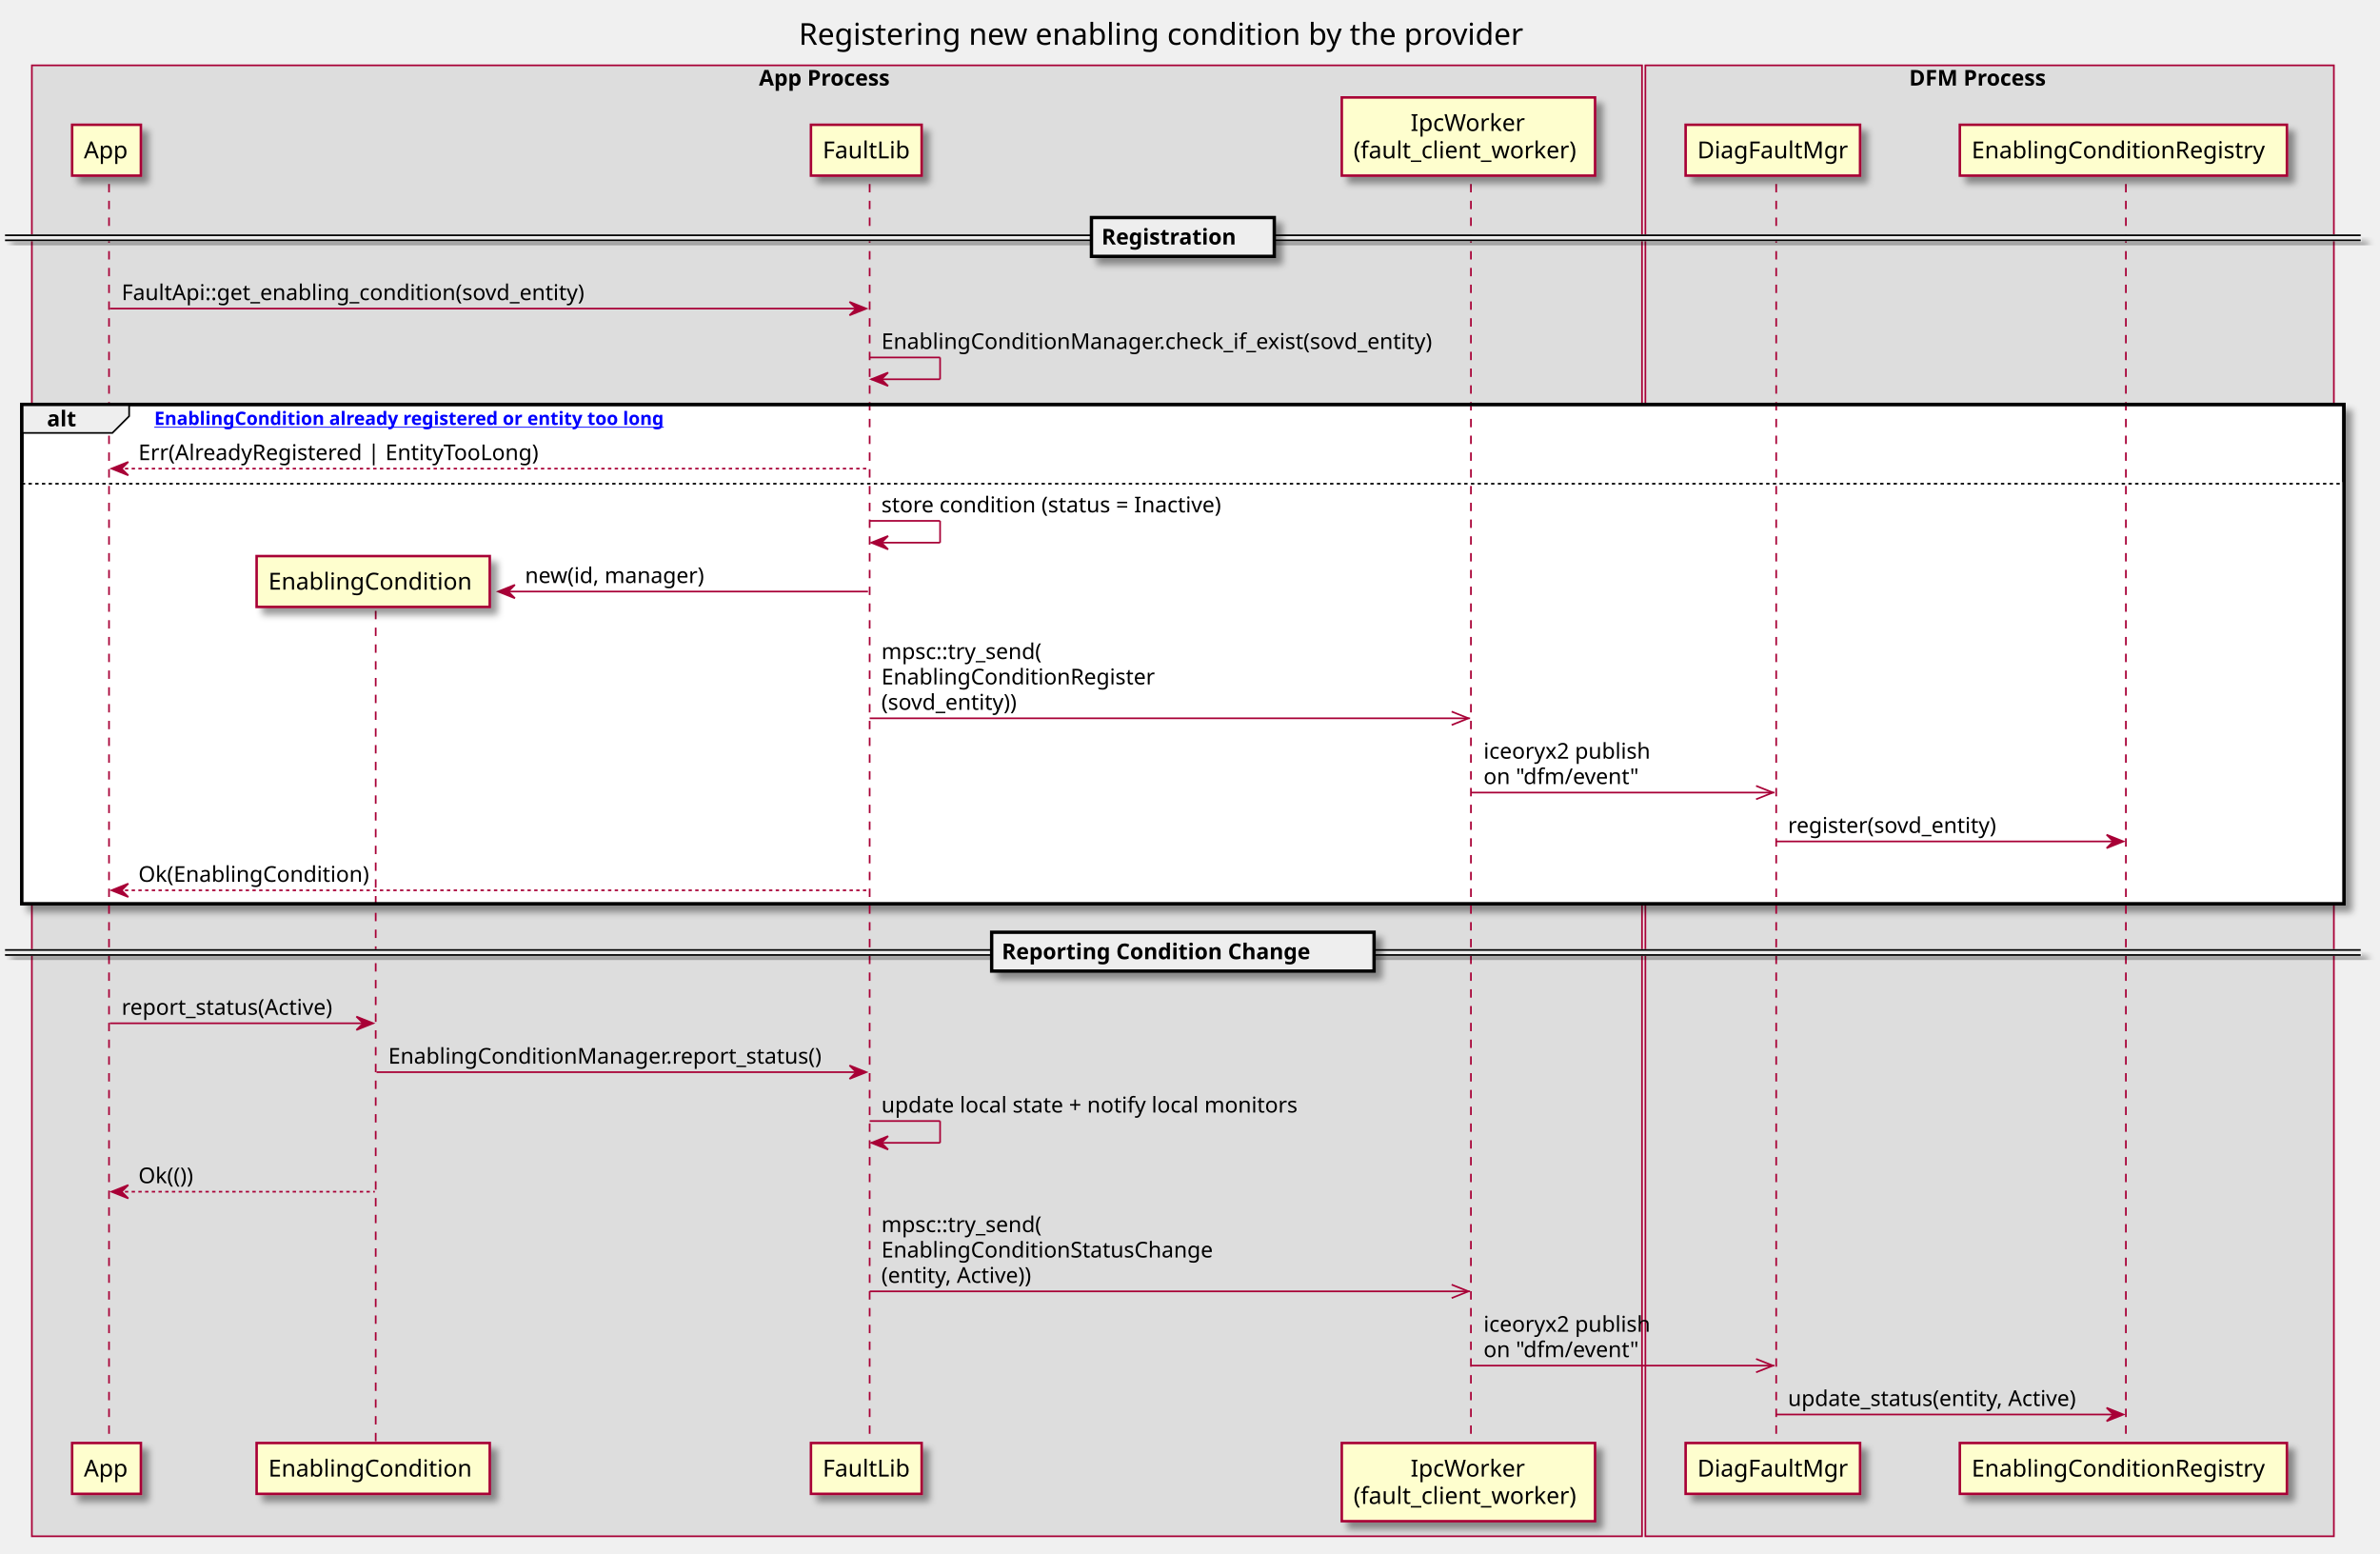
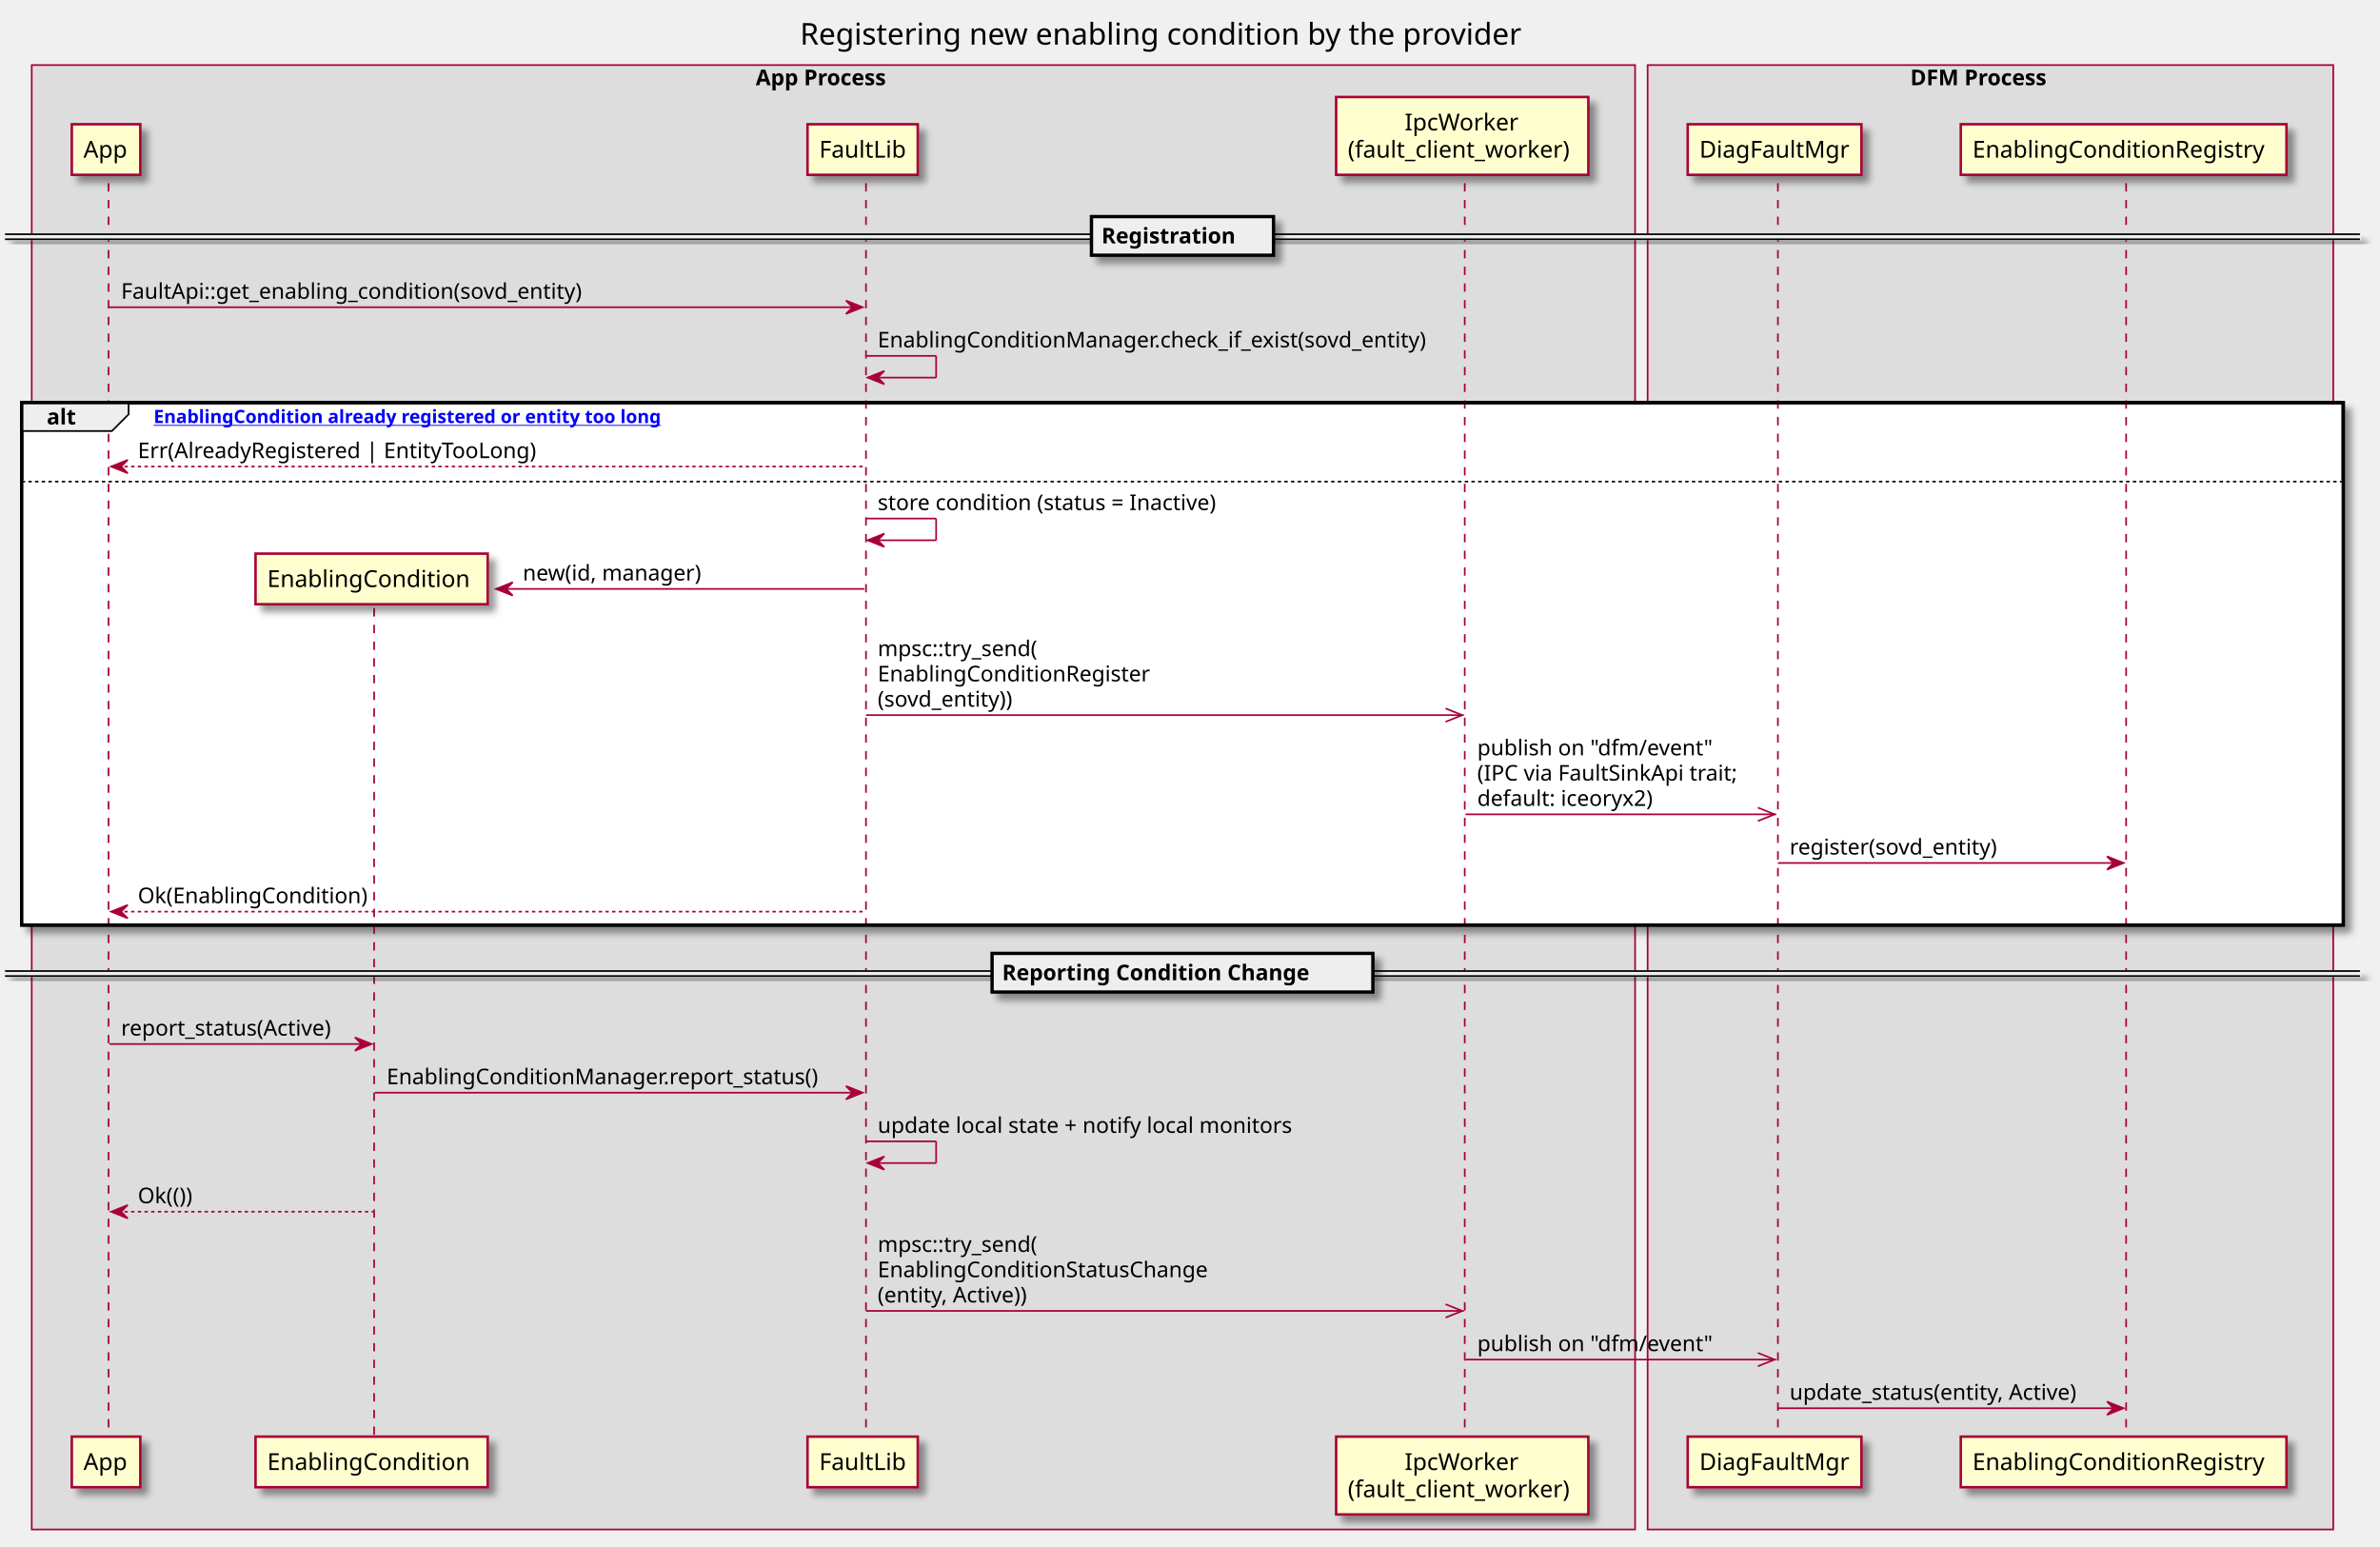
- <svg xmlns="http://www.w3.org/2000/svg" xmlns:xlink="http://www.w3.org/1999/xlink" contentScriptType="application/ecmascript" contentStyleType="text/css" height="926px" preserveAspectRatio="none" style="width:1419px;height:926px;" version="1.1" viewBox="0 0 1419 926" width="1419px" zoomAndPan="magnify">
+ <svg xmlns="http://www.w3.org/2000/svg" xmlns:xlink="http://www.w3.org/1999/xlink" contentScriptType="application/ecmascript" contentStyleType="text/css" height="926px" preserveAspectRatio="none" style="width:1425px;height:926px;" version="1.1" viewBox="0 0 1425 926" width="1425px" zoomAndPan="magnify">
  <defs>
-     <filter height="300%" id="f1ia5h2dkx5txh" width="300%" x="-1" y="-1">
+     <filter height="300%" id="f1oxvelwb9xa06" width="300%" x="-1" y="-1">
      <feGaussianBlur result="blurOut" stdDeviation="2.0" />
      <feColorMatrix in="blurOut" result="blurOut2" type="matrix" values="0 0 0 0 0 0 0 0 0 0 0 0 0 0 0 0 0 0 .4 0" />
      <feOffset dx="4.0" dy="4.0" in="blurOut2" result="blurOut3" />
      <feBlend in="SourceGraphic" in2="blurOut3" mode="normal" />
    </filter>
  </defs>
  <g>
-     <text fill="#000000" font-family="sans-serif" font-size="18" lengthAdjust="spacingAndGlyphs" textLength="458" x="476.25" y="26.708">Registering new enabling condition by the provider</text>
+     <text fill="#000000" font-family="sans-serif" font-size="18" lengthAdjust="spacingAndGlyphs" textLength="458" x="479" y="26.708">Registering new enabling condition by the provider</text>
    <rect fill="#DDDDDD" height="876.805" style="stroke: #A80036; stroke-width: 1.0;" width="960" x="19" y="38.953" />
    <text fill="#000000" font-family="sans-serif" font-size="13" font-weight="bold" lengthAdjust="spacingAndGlyphs" textLength="93" x="452.5" y="51.02">App Process</text>
-     <rect fill="#DDDDDD" height="876.805" style="stroke: #A80036; stroke-width: 1.0;" width="410.5" x="981" y="38.953" />
-     <text fill="#000000" font-family="sans-serif" font-size="13" font-weight="bold" lengthAdjust="spacingAndGlyphs" textLength="96" x="1138.25" y="51.02">DFM Process</text>
-     <rect fill="#FFFFFF" filter="url(#f1ia5h2dkx5txh)" height="297.625" style="stroke: #000000; stroke-width: 2.0;" width="1384.5" x="13" y="241.078" />
-     <rect fill="#FFFFFF" height="251.359" style="stroke: none; stroke-width: 1.0;" width="1384.5" x="13" y="287.344" />
+     <rect fill="#DDDDDD" height="876.805" style="stroke: #A80036; stroke-width: 1.0;" width="410.5" x="986.5" y="38.953" />
+     <text fill="#000000" font-family="sans-serif" font-size="13" font-weight="bold" lengthAdjust="spacingAndGlyphs" textLength="96" x="1143.75" y="51.02">DFM Process</text>
+     <rect fill="#FFFFFF" filter="url(#f1oxvelwb9xa06)" height="312.758" style="stroke: #000000; stroke-width: 2.0;" width="1390" x="13" y="241.078" />
+     <rect fill="#FFFFFF" height="266.492" style="stroke: none; stroke-width: 1.0;" width="1390" x="13" y="287.344" />
    <line style="stroke: #A80036; stroke-width: 1.0; stroke-dasharray: 5.0,5.0;" x1="65" x2="65" y1="109.68" y2="861.164" />
    <line style="stroke: #A80036; stroke-width: 1.0; stroke-dasharray: 5.0,5.0;" x1="224" x2="224" y1="364.125" y2="861.164" />
    <line style="stroke: #A80036; stroke-width: 1.0; stroke-dasharray: 5.0,5.0;" x1="518.5" x2="518.5" y1="109.68" y2="861.164" />
    <line style="stroke: #A80036; stroke-width: 1.0; stroke-dasharray: 5.0,5.0;" x1="877" x2="877" y1="109.68" y2="861.164" />
-     <line style="stroke: #A80036; stroke-width: 1.0; stroke-dasharray: 5.0,5.0;" x1="1059" x2="1059" y1="109.68" y2="861.164" />
-     <line style="stroke: #A80036; stroke-width: 1.0; stroke-dasharray: 5.0,5.0;" x1="1267.5" x2="1267.5" y1="109.68" y2="861.164" />
-     <rect fill="#FEFECE" filter="url(#f1ia5h2dkx5txh)" height="30.297" style="stroke: #A80036; stroke-width: 1.5;" width="41" x="43" y="74.383" />
+     <line style="stroke: #A80036; stroke-width: 1.0; stroke-dasharray: 5.0,5.0;" x1="1064.5" x2="1064.5" y1="109.68" y2="861.164" />
+     <line style="stroke: #A80036; stroke-width: 1.0; stroke-dasharray: 5.0,5.0;" x1="1273" x2="1273" y1="109.68" y2="861.164" />
+     <rect fill="#FEFECE" filter="url(#f1oxvelwb9xa06)" height="30.297" style="stroke: #A80036; stroke-width: 1.5;" width="41" x="43" y="74.383" />
    <text fill="#000000" font-family="sans-serif" font-size="14" lengthAdjust="spacingAndGlyphs" textLength="27" x="50" y="94.378">App</text>
-     <rect fill="#FEFECE" filter="url(#f1ia5h2dkx5txh)" height="30.297" style="stroke: #A80036; stroke-width: 1.5;" width="41" x="43" y="860.164" />
+     <rect fill="#FEFECE" filter="url(#f1oxvelwb9xa06)" height="30.297" style="stroke: #A80036; stroke-width: 1.5;" width="41" x="43" y="860.164" />
    <text fill="#000000" font-family="sans-serif" font-size="14" lengthAdjust="spacingAndGlyphs" textLength="27" x="50" y="880.159">App</text>
-     <rect fill="#FEFECE" filter="url(#f1ia5h2dkx5txh)" height="30.297" style="stroke: #A80036; stroke-width: 1.5;" width="139" x="153" y="860.164" />
+     <rect fill="#FEFECE" filter="url(#f1oxvelwb9xa06)" height="30.297" style="stroke: #A80036; stroke-width: 1.5;" width="139" x="153" y="860.164" />
    <text fill="#000000" font-family="sans-serif" font-size="14" lengthAdjust="spacingAndGlyphs" textLength="125" x="160" y="880.159">EnablingCondition</text>
-     <rect fill="#FEFECE" filter="url(#f1ia5h2dkx5txh)" height="30.297" style="stroke: #A80036; stroke-width: 1.5;" width="66" x="483.5" y="74.383" />
+     <rect fill="#FEFECE" filter="url(#f1oxvelwb9xa06)" height="30.297" style="stroke: #A80036; stroke-width: 1.5;" width="66" x="483.5" y="74.383" />
    <text fill="#000000" font-family="sans-serif" font-size="14" lengthAdjust="spacingAndGlyphs" textLength="52" x="490.5" y="94.378">FaultLib</text>
-     <rect fill="#FEFECE" filter="url(#f1ia5h2dkx5txh)" height="30.297" style="stroke: #A80036; stroke-width: 1.5;" width="66" x="483.5" y="860.164" />
+     <rect fill="#FEFECE" filter="url(#f1oxvelwb9xa06)" height="30.297" style="stroke: #A80036; stroke-width: 1.5;" width="66" x="483.5" y="860.164" />
    <text fill="#000000" font-family="sans-serif" font-size="14" lengthAdjust="spacingAndGlyphs" textLength="52" x="490.5" y="880.159">FaultLib</text>
-     <rect fill="#FEFECE" filter="url(#f1ia5h2dkx5txh)" height="46.594" style="stroke: #A80036; stroke-width: 1.5;" width="151" x="800" y="58.086" />
+     <rect fill="#FEFECE" filter="url(#f1oxvelwb9xa06)" height="46.594" style="stroke: #A80036; stroke-width: 1.5;" width="151" x="800" y="58.086" />
    <text fill="#000000" font-family="sans-serif" font-size="14" lengthAdjust="spacingAndGlyphs" textLength="69" x="841" y="78.081">IpcWorker</text>
    <text fill="#000000" font-family="sans-serif" font-size="14" lengthAdjust="spacingAndGlyphs" textLength="137" x="807" y="94.378">(fault_client_worker)</text>
-     <rect fill="#FEFECE" filter="url(#f1ia5h2dkx5txh)" height="46.594" style="stroke: #A80036; stroke-width: 1.5;" width="151" x="800" y="860.164" />
+     <rect fill="#FEFECE" filter="url(#f1oxvelwb9xa06)" height="46.594" style="stroke: #A80036; stroke-width: 1.5;" width="151" x="800" y="860.164" />
    <text fill="#000000" font-family="sans-serif" font-size="14" lengthAdjust="spacingAndGlyphs" textLength="69" x="841" y="880.159">IpcWorker</text>
    <text fill="#000000" font-family="sans-serif" font-size="14" lengthAdjust="spacingAndGlyphs" textLength="137" x="807" y="896.456">(fault_client_worker)</text>
-     <rect fill="#FEFECE" filter="url(#f1ia5h2dkx5txh)" height="30.297" style="stroke: #A80036; stroke-width: 1.5;" width="104" x="1005" y="74.383" />
-     <text fill="#000000" font-family="sans-serif" font-size="14" lengthAdjust="spacingAndGlyphs" textLength="90" x="1012" y="94.378">DiagFaultMgr</text>
-     <rect fill="#FEFECE" filter="url(#f1ia5h2dkx5txh)" height="30.297" style="stroke: #A80036; stroke-width: 1.5;" width="104" x="1005" y="860.164" />
-     <text fill="#000000" font-family="sans-serif" font-size="14" lengthAdjust="spacingAndGlyphs" textLength="90" x="1012" y="880.159">DiagFaultMgr</text>
-     <rect fill="#FEFECE" filter="url(#f1ia5h2dkx5txh)" height="30.297" style="stroke: #A80036; stroke-width: 1.5;" width="195" x="1168.5" y="74.383" />
-     <text fill="#000000" font-family="sans-serif" font-size="14" lengthAdjust="spacingAndGlyphs" textLength="181" x="1175.5" y="94.378">EnablingConditionRegistry</text>
-     <rect fill="#FEFECE" filter="url(#f1ia5h2dkx5txh)" height="30.297" style="stroke: #A80036; stroke-width: 1.5;" width="195" x="1168.5" y="860.164" />
-     <text fill="#000000" font-family="sans-serif" font-size="14" lengthAdjust="spacingAndGlyphs" textLength="181" x="1175.5" y="880.159">EnablingConditionRegistry</text>
-     <rect fill="#EEEEEE" filter="url(#f1ia5h2dkx5txh)" height="3" style="stroke: #EEEEEE; stroke-width: 1.0;" width="1404.5" x="3" y="140.246" />
-     <line style="stroke: #000000; stroke-width: 1.0;" x1="3" x2="1407.5" y1="140.246" y2="140.246" />
-     <line style="stroke: #000000; stroke-width: 1.0;" x1="3" x2="1407.5" y1="143.246" y2="143.246" />
-     <rect fill="#EEEEEE" filter="url(#f1ia5h2dkx5txh)" height="23.133" style="stroke: #000000; stroke-width: 2.0;" width="109" x="650.75" y="129.68" />
-     <text fill="#000000" font-family="sans-serif" font-size="13" font-weight="bold" lengthAdjust="spacingAndGlyphs" textLength="90" x="656.75" y="145.747">Registration</text>
+     <rect fill="#FEFECE" filter="url(#f1oxvelwb9xa06)" height="30.297" style="stroke: #A80036; stroke-width: 1.5;" width="104" x="1010.5" y="74.383" />
+     <text fill="#000000" font-family="sans-serif" font-size="14" lengthAdjust="spacingAndGlyphs" textLength="90" x="1017.5" y="94.378">DiagFaultMgr</text>
+     <rect fill="#FEFECE" filter="url(#f1oxvelwb9xa06)" height="30.297" style="stroke: #A80036; stroke-width: 1.5;" width="104" x="1010.5" y="860.164" />
+     <text fill="#000000" font-family="sans-serif" font-size="14" lengthAdjust="spacingAndGlyphs" textLength="90" x="1017.5" y="880.159">DiagFaultMgr</text>
+     <rect fill="#FEFECE" filter="url(#f1oxvelwb9xa06)" height="30.297" style="stroke: #A80036; stroke-width: 1.5;" width="195" x="1174" y="74.383" />
+     <text fill="#000000" font-family="sans-serif" font-size="14" lengthAdjust="spacingAndGlyphs" textLength="181" x="1181" y="94.378">EnablingConditionRegistry</text>
+     <rect fill="#FEFECE" filter="url(#f1oxvelwb9xa06)" height="30.297" style="stroke: #A80036; stroke-width: 1.5;" width="195" x="1174" y="860.164" />
+     <text fill="#000000" font-family="sans-serif" font-size="14" lengthAdjust="spacingAndGlyphs" textLength="181" x="1181" y="880.159">EnablingConditionRegistry</text>
+     <rect fill="#EEEEEE" filter="url(#f1oxvelwb9xa06)" height="3" style="stroke: #EEEEEE; stroke-width: 1.0;" width="1410" x="3" y="140.246" />
+     <line style="stroke: #000000; stroke-width: 1.0;" x1="3" x2="1413" y1="140.246" y2="140.246" />
+     <line style="stroke: #000000; stroke-width: 1.0;" x1="3" x2="1413" y1="143.246" y2="143.246" />
+     <rect fill="#EEEEEE" filter="url(#f1oxvelwb9xa06)" height="23.133" style="stroke: #000000; stroke-width: 2.0;" width="109" x="653.5" y="129.68" />
+     <text fill="#000000" font-family="sans-serif" font-size="13" font-weight="bold" lengthAdjust="spacingAndGlyphs" textLength="90" x="659.5" y="145.747">Registration</text>
    <polygon fill="#A80036" points="506.5,179.945,516.5,183.945,506.5,187.945,510.5,183.945" style="stroke: #A80036; stroke-width: 1.0;" />
    <line style="stroke: #A80036; stroke-width: 1.0;" x1="65.5" x2="512.5" y1="183.945" y2="183.945" />
    <text fill="#000000" font-family="sans-serif" font-size="13" lengthAdjust="spacingAndGlyphs" textLength="289" x="72.5" y="178.879">FaultApi::get_enabling_condition(sovd_entity)</text>
    <line style="stroke: #A80036; stroke-width: 1.0;" x1="518.5" x2="560.5" y1="213.078" y2="213.078" />
    <line style="stroke: #A80036; stroke-width: 1.0;" x1="560.5" x2="560.5" y1="213.078" y2="226.078" />
    <line style="stroke: #A80036; stroke-width: 1.0;" x1="519.5" x2="560.5" y1="226.078" y2="226.078" />
    <polygon fill="#A80036" points="529.5,222.078,519.5,226.078,529.5,230.078,525.5,226.078" style="stroke: #A80036; stroke-width: 1.0;" />
    <text fill="#000000" font-family="sans-serif" font-size="13" lengthAdjust="spacingAndGlyphs" textLength="345" x="525.5" y="208.012">EnablingConditionManager.check_if_exist(sovd_entity)</text>
    <path d="M13,241.078 L77,241.078 L77,248.078 L67,258.078 L13,258.078 L13,241.078 " fill="#EEEEEE" style="stroke: #000000; stroke-width: 1.0;" />
-     <rect fill="none" height="297.625" style="stroke: #000000; stroke-width: 2.0;" width="1384.5" x="13" y="241.078" />
+     <rect fill="none" height="312.758" style="stroke: #000000; stroke-width: 2.0;" width="1390" x="13" y="241.078" />
    <text fill="#000000" font-family="sans-serif" font-size="13" font-weight="bold" lengthAdjust="spacingAndGlyphs" textLength="19" x="28" y="254.145">alt</text>
    <a href="EnablingCondition already registered or entity too long" target="_top" title="EnablingCondition already registered or entity too long" xlink:actuate="onRequest" xlink:href="EnablingCondition already registered or entity too long" xlink:show="new" xlink:title="EnablingCondition already registered or entity too long" xlink:type="simple">
      <text fill="#0000FF" font-family="sans-serif" font-size="11" font-weight="bold" lengthAdjust="spacingAndGlyphs" text-decoration="underline" textLength="355" x="92" y="253.289">EnablingCondition already registered or entity too long</text>
    </a>
    <polygon fill="#A80036" points="76.5,275.344,66.5,279.344,76.5,283.344,72.5,279.344" style="stroke: #A80036; stroke-width: 1.0;" />
    <line style="stroke: #A80036; stroke-width: 1.0; stroke-dasharray: 2.0,2.0;" x1="70.5" x2="517.5" y1="279.344" y2="279.344" />
    <text fill="#000000" font-family="sans-serif" font-size="13" lengthAdjust="spacingAndGlyphs" textLength="246" x="82.5" y="274.278">Err(AlreadyRegistered | EntityTooLong)</text>
-     <line style="stroke: #000000; stroke-width: 1.0; stroke-dasharray: 2.0,2.0;" x1="13" x2="1397.5" y1="288.344" y2="288.344" />
+     <line style="stroke: #000000; stroke-width: 1.0; stroke-dasharray: 2.0,2.0;" x1="13" x2="1403" y1="288.344" y2="288.344" />
    <line style="stroke: #A80036; stroke-width: 1.0;" x1="518.5" x2="560.5" y1="310.477" y2="310.477" />
    <line style="stroke: #A80036; stroke-width: 1.0;" x1="560.5" x2="560.5" y1="310.477" y2="323.477" />
    <line style="stroke: #A80036; stroke-width: 1.0;" x1="519.5" x2="560.5" y1="323.477" y2="323.477" />
    <polygon fill="#A80036" points="529.5,319.477,519.5,323.477,529.5,327.477,525.5,323.477" style="stroke: #A80036; stroke-width: 1.0;" />
    <text fill="#000000" font-family="sans-serif" font-size="13" lengthAdjust="spacingAndGlyphs" textLength="217" x="525.5" y="305.411">store condition (status = Inactive)</text>
    <polygon fill="#A80036" points="307,348.609,297,352.609,307,356.609,303,352.609" style="stroke: #A80036; stroke-width: 1.0;" />
    <line style="stroke: #A80036; stroke-width: 1.0;" x1="301" x2="517.5" y1="352.609" y2="352.609" />
    <text fill="#000000" font-family="sans-serif" font-size="13" lengthAdjust="spacingAndGlyphs" textLength="112" x="313" y="347.543">new(id, manager)</text>
-     <rect fill="#FEFECE" filter="url(#f1ia5h2dkx5txh)" height="30.297" style="stroke: #A80036; stroke-width: 1.5;" width="139" x="153" y="331.477" />
+     <rect fill="#FEFECE" filter="url(#f1oxvelwb9xa06)" height="30.297" style="stroke: #A80036; stroke-width: 1.5;" width="139" x="153" y="331.477" />
    <text fill="#000000" font-family="sans-serif" font-size="14" lengthAdjust="spacingAndGlyphs" textLength="125" x="160" y="351.472">EnablingCondition</text>
    <line style="stroke: #A80036; stroke-width: 1.0;" x1="875.5" x2="865.5" y1="428.172" y2="424.172" />
    <line style="stroke: #A80036; stroke-width: 1.0;" x1="875.5" x2="865.5" y1="428.172" y2="432.172" />
    <line style="stroke: #A80036; stroke-width: 1.0;" x1="518.5" x2="876.5" y1="428.172" y2="428.172" />
    <text fill="#000000" font-family="sans-serif" font-size="13" lengthAdjust="spacingAndGlyphs" textLength="103" x="525.5" y="392.84">mpsc::try_send(</text>
    <text fill="#000000" font-family="sans-serif" font-size="13" lengthAdjust="spacingAndGlyphs" textLength="166" x="525.5" y="407.973">EnablingConditionRegister</text>
    <text fill="#000000" font-family="sans-serif" font-size="13" lengthAdjust="spacingAndGlyphs" textLength="88" x="525.5" y="423.106">(sovd_entity))</text>
-     <line style="stroke: #A80036; stroke-width: 1.0;" x1="1057" x2="1047" y1="472.438" y2="468.438" />
-     <line style="stroke: #A80036; stroke-width: 1.0;" x1="1057" x2="1047" y1="472.438" y2="476.438" />
-     <line style="stroke: #A80036; stroke-width: 1.0;" x1="877.5" x2="1058" y1="472.438" y2="472.438" />
-     <text fill="#000000" font-family="sans-serif" font-size="13" lengthAdjust="spacingAndGlyphs" textLength="102" x="884.5" y="452.239">iceoryx2 publish</text>
-     <text fill="#000000" font-family="sans-serif" font-size="13" lengthAdjust="spacingAndGlyphs" textLength="95" x="884.5" y="467.372">on "dfm/event"</text>
-     <polygon fill="#A80036" points="1256,497.57,1266,501.57,1256,505.57,1260,501.57" style="stroke: #A80036; stroke-width: 1.0;" />
-     <line style="stroke: #A80036; stroke-width: 1.0;" x1="1059" x2="1262" y1="501.57" y2="501.57" />
-     <text fill="#000000" font-family="sans-serif" font-size="13" lengthAdjust="spacingAndGlyphs" textLength="132" x="1066" y="496.504">register(sovd_entity)</text>
-     <polygon fill="#A80036" points="76.5,526.703,66.5,530.703,76.5,534.703,72.5,530.703" style="stroke: #A80036; stroke-width: 1.0;" />
-     <line style="stroke: #A80036; stroke-width: 1.0; stroke-dasharray: 2.0,2.0;" x1="70.5" x2="517.5" y1="530.703" y2="530.703" />
-     <text fill="#000000" font-family="sans-serif" font-size="13" lengthAdjust="spacingAndGlyphs" textLength="141" x="82.5" y="525.637">Ok(EnablingCondition)</text>
-     <rect fill="#EEEEEE" filter="url(#f1ia5h2dkx5txh)" height="3" style="stroke: #EEEEEE; stroke-width: 1.0;" width="1404.5" x="3" y="566.269" />
-     <line style="stroke: #000000; stroke-width: 1.0;" x1="3" x2="1407.5" y1="566.269" y2="566.269" />
-     <line style="stroke: #000000; stroke-width: 1.0;" x1="3" x2="1407.5" y1="569.269" y2="569.269" />
-     <rect fill="#EEEEEE" filter="url(#f1ia5h2dkx5txh)" height="23.133" style="stroke: #000000; stroke-width: 2.0;" width="228" x="591.25" y="555.703" />
-     <text fill="#000000" font-family="sans-serif" font-size="13" font-weight="bold" lengthAdjust="spacingAndGlyphs" textLength="209" x="597.25" y="571.77">Reporting Condition Change</text>
-     <polygon fill="#A80036" points="212.5,605.969,222.5,609.969,212.5,613.969,216.5,609.969" style="stroke: #A80036; stroke-width: 1.0;" />
-     <line style="stroke: #A80036; stroke-width: 1.0;" x1="65.5" x2="218.5" y1="609.969" y2="609.969" />
-     <text fill="#000000" font-family="sans-serif" font-size="13" lengthAdjust="spacingAndGlyphs" textLength="135" x="72.5" y="604.903">report_status(Active)</text>
-     <polygon fill="#A80036" points="506.5,635.102,516.5,639.102,506.5,643.102,510.5,639.102" style="stroke: #A80036; stroke-width: 1.0;" />
-     <line style="stroke: #A80036; stroke-width: 1.0;" x1="224.5" x2="512.5" y1="639.102" y2="639.102" />
-     <text fill="#000000" font-family="sans-serif" font-size="13" lengthAdjust="spacingAndGlyphs" textLength="270" x="231.5" y="634.036">EnablingConditionManager.report_status()</text>
-     <line style="stroke: #A80036; stroke-width: 1.0;" x1="518.5" x2="560.5" y1="668.234" y2="668.234" />
-     <line style="stroke: #A80036; stroke-width: 1.0;" x1="560.5" x2="560.5" y1="668.234" y2="681.234" />
-     <line style="stroke: #A80036; stroke-width: 1.0;" x1="519.5" x2="560.5" y1="681.234" y2="681.234" />
-     <polygon fill="#A80036" points="529.5,677.234,519.5,681.234,529.5,685.234,525.5,681.234" style="stroke: #A80036; stroke-width: 1.0;" />
-     <text fill="#000000" font-family="sans-serif" font-size="13" lengthAdjust="spacingAndGlyphs" textLength="263" x="525.5" y="663.168">update local state + notify local monitors</text>
-     <polygon fill="#A80036" points="76.5,706.367,66.5,710.367,76.5,714.367,72.5,710.367" style="stroke: #A80036; stroke-width: 1.0;" />
-     <line style="stroke: #A80036; stroke-width: 1.0; stroke-dasharray: 2.0,2.0;" x1="70.5" x2="223.5" y1="710.367" y2="710.367" />
-     <text fill="#000000" font-family="sans-serif" font-size="13" lengthAdjust="spacingAndGlyphs" textLength="37" x="82.5" y="705.301">Ok(())</text>
-     <line style="stroke: #A80036; stroke-width: 1.0;" x1="875.5" x2="865.5" y1="769.766" y2="765.766" />
-     <line style="stroke: #A80036; stroke-width: 1.0;" x1="875.5" x2="865.5" y1="769.766" y2="773.766" />
-     <line style="stroke: #A80036; stroke-width: 1.0;" x1="518.5" x2="876.5" y1="769.766" y2="769.766" />
-     <text fill="#000000" font-family="sans-serif" font-size="13" lengthAdjust="spacingAndGlyphs" textLength="103" x="525.5" y="734.434">mpsc::try_send(</text>
-     <text fill="#000000" font-family="sans-serif" font-size="13" lengthAdjust="spacingAndGlyphs" textLength="205" x="525.5" y="749.567">EnablingConditionStatusChange</text>
-     <text fill="#000000" font-family="sans-serif" font-size="13" lengthAdjust="spacingAndGlyphs" textLength="98" x="525.5" y="764.7">(entity, Active))</text>
-     <line style="stroke: #A80036; stroke-width: 1.0;" x1="1057" x2="1047" y1="814.031" y2="810.031" />
-     <line style="stroke: #A80036; stroke-width: 1.0;" x1="1057" x2="1047" y1="814.031" y2="818.031" />
-     <line style="stroke: #A80036; stroke-width: 1.0;" x1="877.5" x2="1058" y1="814.031" y2="814.031" />
-     <text fill="#000000" font-family="sans-serif" font-size="13" lengthAdjust="spacingAndGlyphs" textLength="102" x="884.5" y="793.832">iceoryx2 publish</text>
-     <text fill="#000000" font-family="sans-serif" font-size="13" lengthAdjust="spacingAndGlyphs" textLength="95" x="884.5" y="808.965">on "dfm/event"</text>
-     <polygon fill="#A80036" points="1256,839.164,1266,843.164,1256,847.164,1260,843.164" style="stroke: #A80036; stroke-width: 1.0;" />
-     <line style="stroke: #A80036; stroke-width: 1.0;" x1="1059" x2="1262" y1="843.164" y2="843.164" />
-     <text fill="#000000" font-family="sans-serif" font-size="13" lengthAdjust="spacingAndGlyphs" textLength="185" x="1066" y="838.098">update_status(entity, Active)</text>
+     <line style="stroke: #A80036; stroke-width: 1.0;" x1="1062.5" x2="1052.5" y1="487.57" y2="483.57" />
+     <line style="stroke: #A80036; stroke-width: 1.0;" x1="1062.5" x2="1052.5" y1="487.57" y2="491.57" />
+     <line style="stroke: #A80036; stroke-width: 1.0;" x1="877.5" x2="1063.5" y1="487.57" y2="487.57" />
+     <text fill="#000000" font-family="sans-serif" font-size="13" lengthAdjust="spacingAndGlyphs" textLength="144" x="884.5" y="452.239">publish on "dfm/event"</text>
+     <text fill="#000000" font-family="sans-serif" font-size="13" lengthAdjust="spacingAndGlyphs" textLength="163" x="884.5" y="467.372">(IPC via FaultSinkApi trait;</text>
+     <text fill="#000000" font-family="sans-serif" font-size="13" lengthAdjust="spacingAndGlyphs" textLength="110" x="884.5" y="482.504">default: iceoryx2)</text>
+     <polygon fill="#A80036" points="1261.5,512.703,1271.5,516.703,1261.5,520.703,1265.5,516.703" style="stroke: #A80036; stroke-width: 1.0;" />
+     <line style="stroke: #A80036; stroke-width: 1.0;" x1="1064.5" x2="1267.5" y1="516.703" y2="516.703" />
+     <text fill="#000000" font-family="sans-serif" font-size="13" lengthAdjust="spacingAndGlyphs" textLength="132" x="1071.5" y="511.637">register(sovd_entity)</text>
+     <polygon fill="#A80036" points="76.5,541.836,66.5,545.836,76.5,549.836,72.5,545.836" style="stroke: #A80036; stroke-width: 1.0;" />
+     <line style="stroke: #A80036; stroke-width: 1.0; stroke-dasharray: 2.0,2.0;" x1="70.5" x2="517.5" y1="545.836" y2="545.836" />
+     <text fill="#000000" font-family="sans-serif" font-size="13" lengthAdjust="spacingAndGlyphs" textLength="141" x="82.5" y="540.77">Ok(EnablingCondition)</text>
+     <rect fill="#EEEEEE" filter="url(#f1oxvelwb9xa06)" height="3" style="stroke: #EEEEEE; stroke-width: 1.0;" width="1410" x="3" y="581.402" />
+     <line style="stroke: #000000; stroke-width: 1.0;" x1="3" x2="1413" y1="581.402" y2="581.402" />
+     <line style="stroke: #000000; stroke-width: 1.0;" x1="3" x2="1413" y1="584.402" y2="584.402" />
+     <rect fill="#EEEEEE" filter="url(#f1oxvelwb9xa06)" height="23.133" style="stroke: #000000; stroke-width: 2.0;" width="228" x="594" y="570.836" />
+     <text fill="#000000" font-family="sans-serif" font-size="13" font-weight="bold" lengthAdjust="spacingAndGlyphs" textLength="209" x="600" y="586.903">Reporting Condition Change</text>
+     <polygon fill="#A80036" points="212.5,621.102,222.5,625.102,212.5,629.102,216.5,625.102" style="stroke: #A80036; stroke-width: 1.0;" />
+     <line style="stroke: #A80036; stroke-width: 1.0;" x1="65.5" x2="218.5" y1="625.102" y2="625.102" />
+     <text fill="#000000" font-family="sans-serif" font-size="13" lengthAdjust="spacingAndGlyphs" textLength="135" x="72.5" y="620.036">report_status(Active)</text>
+     <polygon fill="#A80036" points="506.5,650.234,516.5,654.234,506.5,658.234,510.5,654.234" style="stroke: #A80036; stroke-width: 1.0;" />
+     <line style="stroke: #A80036; stroke-width: 1.0;" x1="224.5" x2="512.5" y1="654.234" y2="654.234" />
+     <text fill="#000000" font-family="sans-serif" font-size="13" lengthAdjust="spacingAndGlyphs" textLength="270" x="231.5" y="649.168">EnablingConditionManager.report_status()</text>
+     <line style="stroke: #A80036; stroke-width: 1.0;" x1="518.5" x2="560.5" y1="683.367" y2="683.367" />
+     <line style="stroke: #A80036; stroke-width: 1.0;" x1="560.5" x2="560.5" y1="683.367" y2="696.367" />
+     <line style="stroke: #A80036; stroke-width: 1.0;" x1="519.5" x2="560.5" y1="696.367" y2="696.367" />
+     <polygon fill="#A80036" points="529.5,692.367,519.5,696.367,529.5,700.367,525.5,696.367" style="stroke: #A80036; stroke-width: 1.0;" />
+     <text fill="#000000" font-family="sans-serif" font-size="13" lengthAdjust="spacingAndGlyphs" textLength="263" x="525.5" y="678.301">update local state + notify local monitors</text>
+     <polygon fill="#A80036" points="76.5,721.5,66.5,725.5,76.5,729.5,72.5,725.5" style="stroke: #A80036; stroke-width: 1.0;" />
+     <line style="stroke: #A80036; stroke-width: 1.0; stroke-dasharray: 2.0,2.0;" x1="70.5" x2="223.5" y1="725.5" y2="725.5" />
+     <text fill="#000000" font-family="sans-serif" font-size="13" lengthAdjust="spacingAndGlyphs" textLength="37" x="82.5" y="720.434">Ok(())</text>
+     <line style="stroke: #A80036; stroke-width: 1.0;" x1="875.5" x2="865.5" y1="784.898" y2="780.898" />
+     <line style="stroke: #A80036; stroke-width: 1.0;" x1="875.5" x2="865.5" y1="784.898" y2="788.898" />
+     <line style="stroke: #A80036; stroke-width: 1.0;" x1="518.5" x2="876.5" y1="784.898" y2="784.898" />
+     <text fill="#000000" font-family="sans-serif" font-size="13" lengthAdjust="spacingAndGlyphs" textLength="103" x="525.5" y="749.567">mpsc::try_send(</text>
+     <text fill="#000000" font-family="sans-serif" font-size="13" lengthAdjust="spacingAndGlyphs" textLength="205" x="525.5" y="764.7">EnablingConditionStatusChange</text>
+     <text fill="#000000" font-family="sans-serif" font-size="13" lengthAdjust="spacingAndGlyphs" textLength="98" x="525.5" y="779.832">(entity, Active))</text>
+     <line style="stroke: #A80036; stroke-width: 1.0;" x1="1062.5" x2="1052.5" y1="814.031" y2="810.031" />
+     <line style="stroke: #A80036; stroke-width: 1.0;" x1="1062.5" x2="1052.5" y1="814.031" y2="818.031" />
+     <line style="stroke: #A80036; stroke-width: 1.0;" x1="877.5" x2="1063.5" y1="814.031" y2="814.031" />
+     <text fill="#000000" font-family="sans-serif" font-size="13" lengthAdjust="spacingAndGlyphs" textLength="144" x="884.5" y="808.965">publish on "dfm/event"</text>
+     <polygon fill="#A80036" points="1261.5,839.164,1271.5,843.164,1261.5,847.164,1265.5,843.164" style="stroke: #A80036; stroke-width: 1.0;" />
+     <line style="stroke: #A80036; stroke-width: 1.0;" x1="1064.5" x2="1267.5" y1="843.164" y2="843.164" />
+     <text fill="#000000" font-family="sans-serif" font-size="13" lengthAdjust="spacingAndGlyphs" textLength="185" x="1071.5" y="838.098">update_status(entity, Active)</text>
  </g>
</svg>
